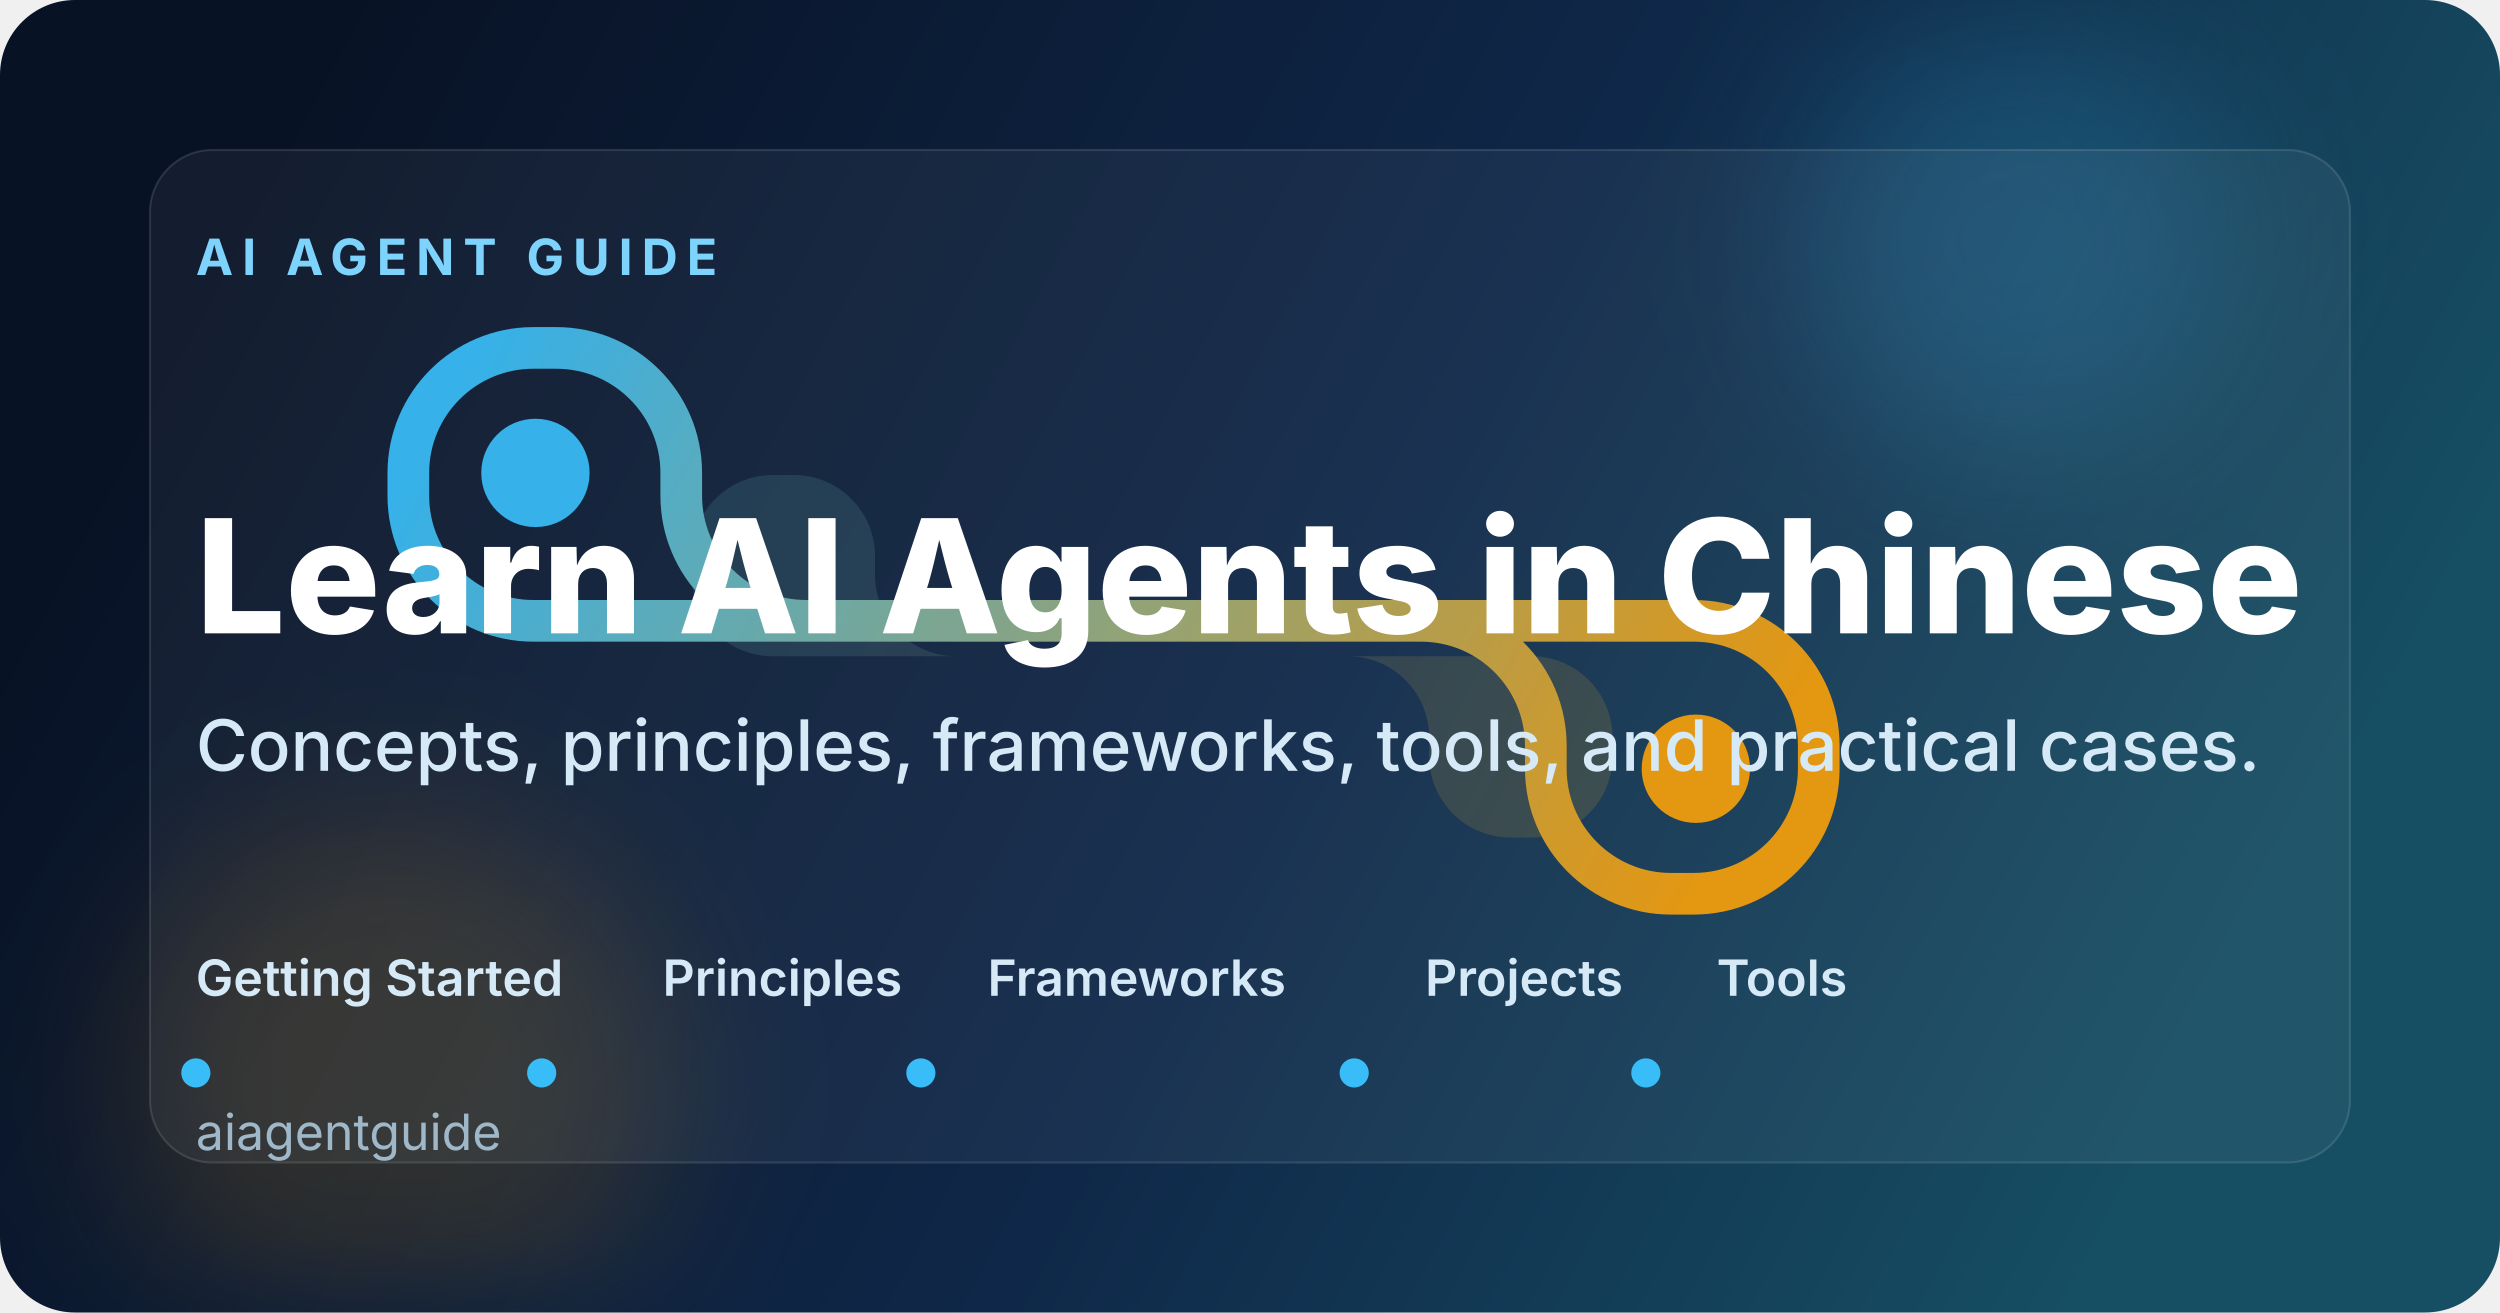
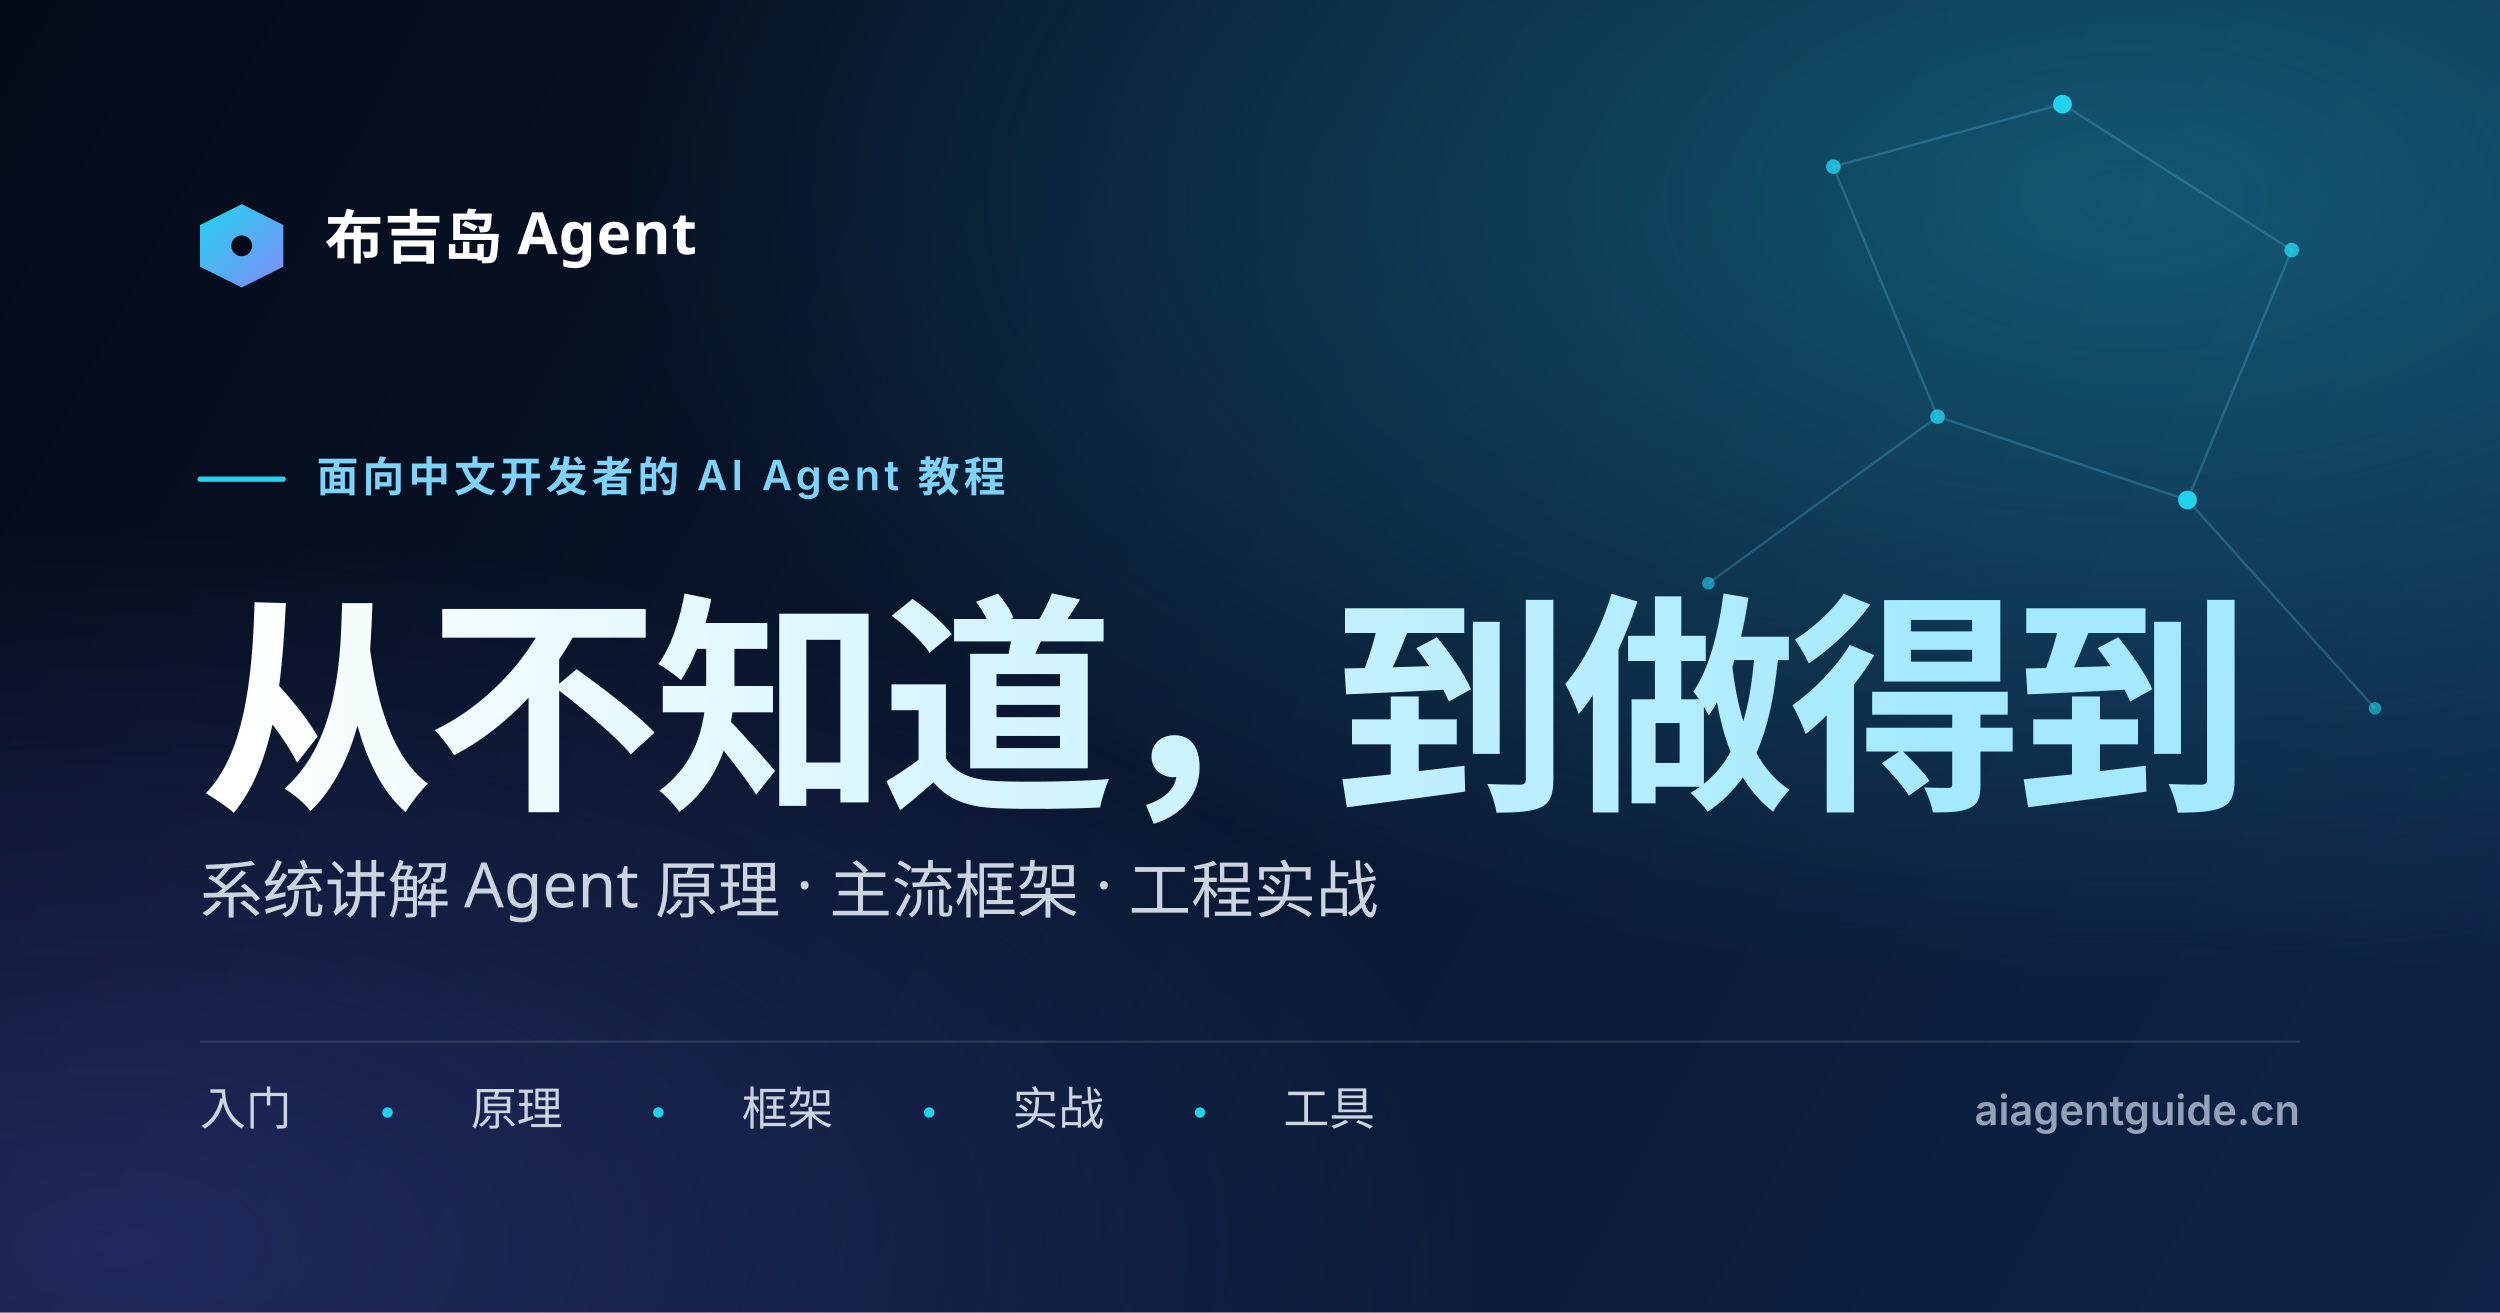
<svg xmlns="http://www.w3.org/2000/svg" width="1200" height="630" viewBox="0 0 1200 630" fill="none">
  <defs>
-     <linearGradient id="bg" x1="120" y1="80" x2="1030" y2="560" gradientUnits="userSpaceOnUse">
-       <stop stop-color="#081225" />
-       <stop offset="0.55" stop-color="#0F2748" />
-       <stop offset="1" stop-color="#164E63" />
+     <linearGradient id="bg" x1="0" y1="0" x2="1200" y2="630" gradientUnits="userSpaceOnUse">
+       <stop stop-color="#050A18" />
+       <stop offset="0.5" stop-color="#091830" />
+       <stop offset="1" stop-color="#0E2347" />
    </linearGradient>
-     <linearGradient id="accent" x1="260" y1="110" x2="820" y2="420" gradientUnits="userSpaceOnUse">
-       <stop stop-color="#38BDF8" />
-       <stop offset="1" stop-color="#F59E0B" />
+     <radialGradient id="glowTop" cx="0.85" cy="0.15" r="0.6">
+       <stop stop-color="#22D3EE" stop-opacity="0.32" />
+       <stop offset="1" stop-color="#22D3EE" stop-opacity="0" />
+     </radialGradient>
+     <radialGradient id="glowBottom" cx="0.05" cy="0.95" r="0.55">
+       <stop stop-color="#6366F1" stop-opacity="0.28" />
+       <stop offset="1" stop-color="#6366F1" stop-opacity="0" />
+     </radialGradient>
+     <linearGradient id="headline" x1="0" y1="0" x2="1" y2="0">
+       <stop stop-color="#FFFFFF" />
+       <stop offset="0.85" stop-color="#A5E9FF" />
    </linearGradient>
-     <filter id="glow" x="0" y="0" width="1200" height="630" filterUnits="userSpaceOnUse" color-interpolation-filters="sRGB">
-       <feGaussianBlur stdDeviation="38" />
-     </filter>
+     <linearGradient id="brand" x1="0" y1="0" x2="1" y2="1">
+       <stop stop-color="#22D3EE" />
+       <stop offset="1" stop-color="#818CF8" />
+     </linearGradient>
  </defs>
-   <rect width="1200" height="630" rx="36" fill="url(#bg)" />
-   <circle cx="968" cy="116" r="104" fill="#38BDF8" fill-opacity="0.18" filter="url(#glow)" />
-   <circle cx="190" cy="520" r="132" fill="#F59E0B" fill-opacity="0.15" filter="url(#glow)" />
-   <rect x="72" y="72" width="1056" height="486" rx="30" fill="white" fill-opacity="0.05" stroke="white" stroke-opacity="0.12" />
-   <g opacity="0.92">
-     <path d="M196 227C196 193.863 222.863 167 256 167H267C300.137 167 327 193.863 327 227V238C327 271.137 353.863 298 387 298H813C846.137 298 873 324.863 873 358V369C873 402.137 846.137 429 813 429H802C768.863 429 742 402.137 742 369V358C742 324.863 715.137 298 682 298H256C222.863 298 196 271.137 196 238V227Z" stroke="url(#accent)" stroke-width="20" stroke-linecap="round" />
-     <path d="M332 267C332 245.461 349.461 228 371 228H381C402.539 228 420 245.461 420 267V276C420 297.539 437.461 315 459 315H735C756.539 315 774 332.461 774 354V363C774 384.539 756.539 402 735 402H725C703.461 402 686 384.539 686 363V354C686 332.461 668.539 315 647 315H371C349.461 315 332 297.539 332 276V267Z" fill="url(#accent)" fill-opacity="0.18" />
-     <circle cx="257" cy="227" r="26" fill="#38BDF8" />
-     <circle cx="814" cy="369" r="26" fill="#F59E0B" />
+   <rect width="1200" height="630" fill="url(#bg)" />
+   <rect width="1200" height="630" fill="url(#glowTop)" />
+   <rect width="1200" height="630" fill="url(#glowBottom)" />
+   <g stroke="#7DD3FC" stroke-opacity="0.22" stroke-width="1.2" fill="none">
+     <line x1="880" y1="80" x2="990" y2="50" />
+     <line x1="990" y1="50" x2="1100" y2="120" />
+     <line x1="1100" y1="120" x2="1050" y2="240" />
+     <line x1="1050" y1="240" x2="930" y2="200" />
+     <line x1="930" y1="200" x2="880" y2="80" />
+     <line x1="1050" y1="240" x2="1140" y2="340" />
+     <line x1="930" y1="200" x2="820" y2="280" />
  </g>
-   <text x="94" y="132" fill="#7DD3FC" font-family="Inter, Arial, sans-serif" font-size="24" font-weight="700" letter-spacing="0.18em">
-     AI AGENT GUIDE
-   </text>
-   <text x="94" y="304" fill="white" font-family="Inter, Arial, sans-serif" font-size="76" font-weight="800">
-     Learn AI Agents in Chinese
-   </text>
-   <text x="94" y="370" fill="#D6E9F7" font-family="Inter, Arial, sans-serif" font-size="34" font-weight="500">
-     Concepts, principles, frameworks, tools, and practical cases.
-   </text>
-   <g fill="#D6E9F7" font-family="Inter, Arial, sans-serif" font-size="24" font-weight="600">
-     <text x="94" y="478">Getting Started</text>
-     <text x="318" y="478">Principles</text>
-     <text x="474" y="478">Frameworks</text>
-     <text x="684" y="478">Projects</text>
-     <text x="824" y="478">Tools</text>
+   <g fill="#22D3EE">
+     <circle cx="880" cy="80" r="3.5" fill-opacity="0.8" />
+     <circle cx="990" cy="50" r="4.5" />
+     <circle cx="1100" cy="120" r="3.5" fill-opacity="0.8" />
+     <circle cx="1050" cy="240" r="4.5" />
+     <circle cx="930" cy="200" r="3.5" fill-opacity="0.8" />
+     <circle cx="1140" cy="340" r="3" fill-opacity="0.6" />
+     <circle cx="820" cy="280" r="3" fill-opacity="0.6" />
  </g>
-   <g fill="#38BDF8">
-     <circle cx="94" cy="515" r="7" />
-     <circle cx="260" cy="515" r="7" />
-     <circle cx="442" cy="515" r="7" />
-     <circle cx="650" cy="515" r="7" />
-     <circle cx="790" cy="515" r="7" />
+   <g transform="translate(96, 88)">
+     <polygon points="0,20 20,10 40,20 40,40 20,50 0,40" fill="url(#brand)" />
+     <circle cx="20" cy="30" r="5" fill="#050A18" />
+     <text x="60" y="36" fill="white" font-family="'PingFang SC', 'Microsoft YaHei', 'Noto Sans SC', sans-serif" font-size="28" font-weight="700" letter-spacing="0.5">布吉岛 Agent</text>
  </g>
-   <text x="94" y="552" fill="#9FB8C9" font-family="Inter, Arial, sans-serif" font-size="24">
-     aiagentguide
-   </text>
+   <g transform="translate(96, 216)">
+     <line x1="0" y1="14" x2="40" y2="14" stroke="#22D3EE" stroke-width="2.5" stroke-linecap="round" />
+     <text x="56" y="20" fill="#7DD3FC" font-family="Inter, 'Helvetica Neue', Arial, sans-serif" font-size="20" font-weight="600" letter-spacing="2">面向中文开发者的 AI Agent 教程</text>
+   </g>
+   <text x="96" y="380" fill="url(#headline)" font-family="'PingFang SC', 'Microsoft YaHei', 'Noto Sans SC', sans-serif" font-size="112" font-weight="800" letter-spacing="-3">从不知道，到做得到</text>
+   <text x="96" y="438" fill="#CBD5E1" font-family="'PingFang SC', 'Microsoft YaHei', 'Noto Sans SC', sans-serif" font-size="30" font-weight="500">系统讲解 Agent 原理 · 主流框架 · 工程实战</text>
+   <line x1="96" y1="500" x2="1104" y2="500" stroke="#FFFFFF" stroke-opacity="0.12" stroke-width="1" />
+   <g font-family="'PingFang SC', 'Microsoft YaHei', 'Noto Sans SC', sans-serif" font-size="22" font-weight="500" fill="#CBD5E1">
+     <text x="96" y="540">入门</text>
+     <text x="226" y="540">原理</text>
+     <text x="356" y="540">框架</text>
+     <text x="486" y="540">实战</text>
+     <text x="616" y="540">工具</text>
+   </g>
+   <g fill="#22D3EE">
+     <circle cx="186" cy="534" r="2.5" />
+     <circle cx="316" cy="534" r="2.5" />
+     <circle cx="446" cy="534" r="2.5" />
+     <circle cx="576" cy="534" r="2.5" />
+   </g>
+   <text x="1104" y="540" text-anchor="end" fill="#94A3B8" font-family="Inter, 'Helvetica Neue', Arial, sans-serif" font-size="20" font-weight="600">aiagentguide.cn</text>
</svg>
